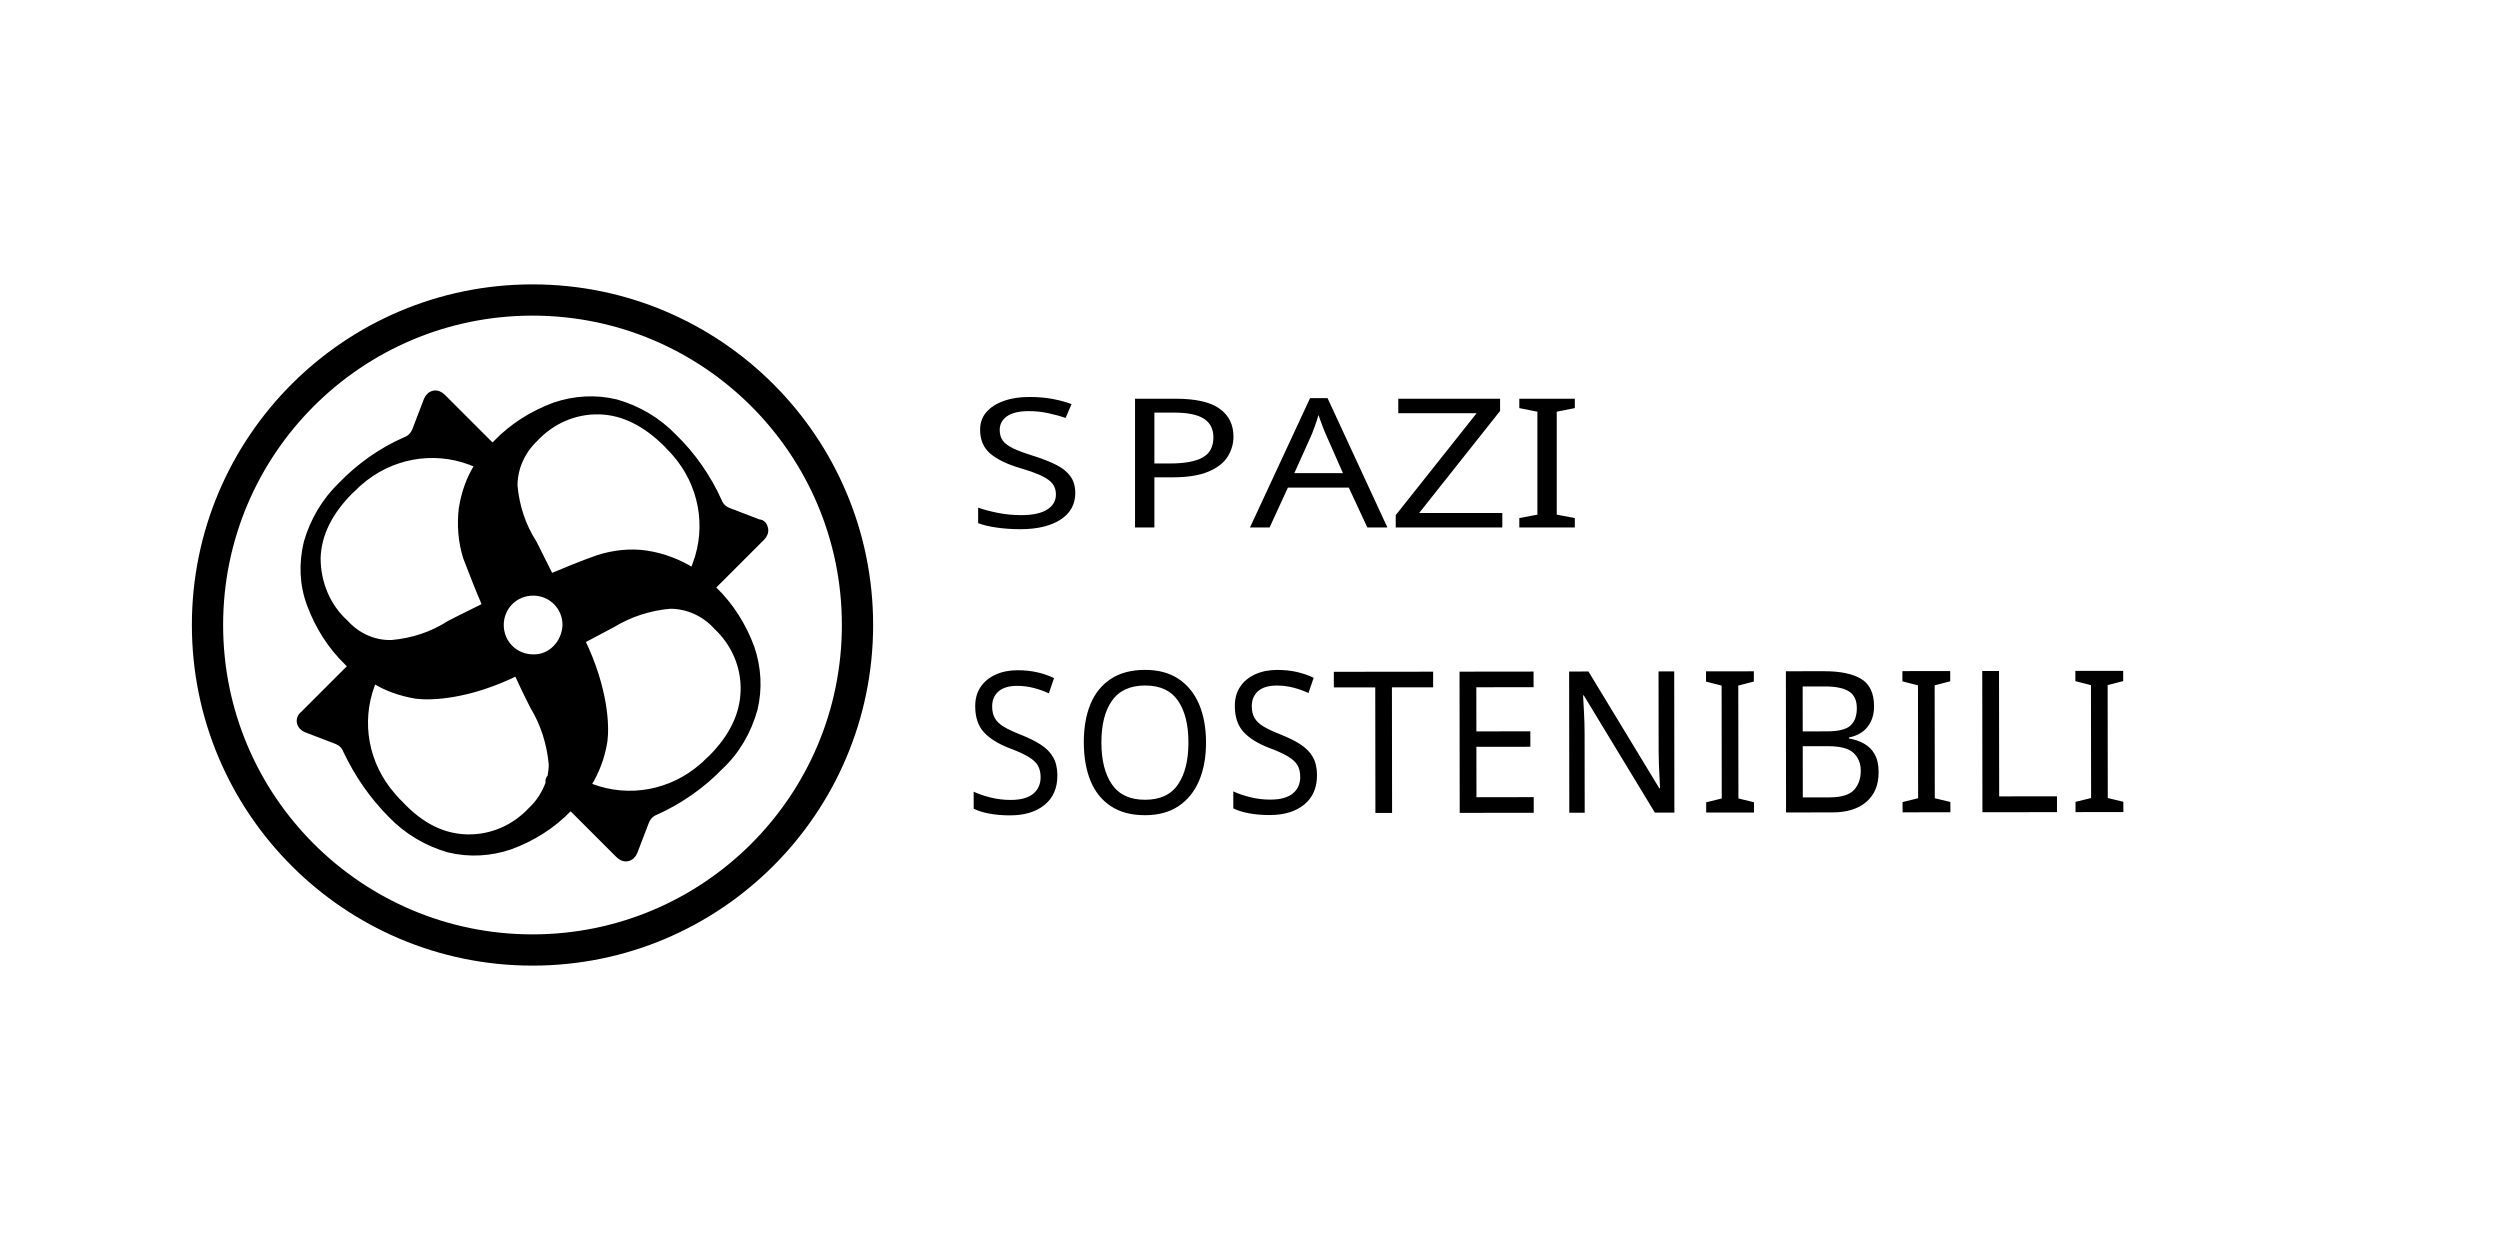
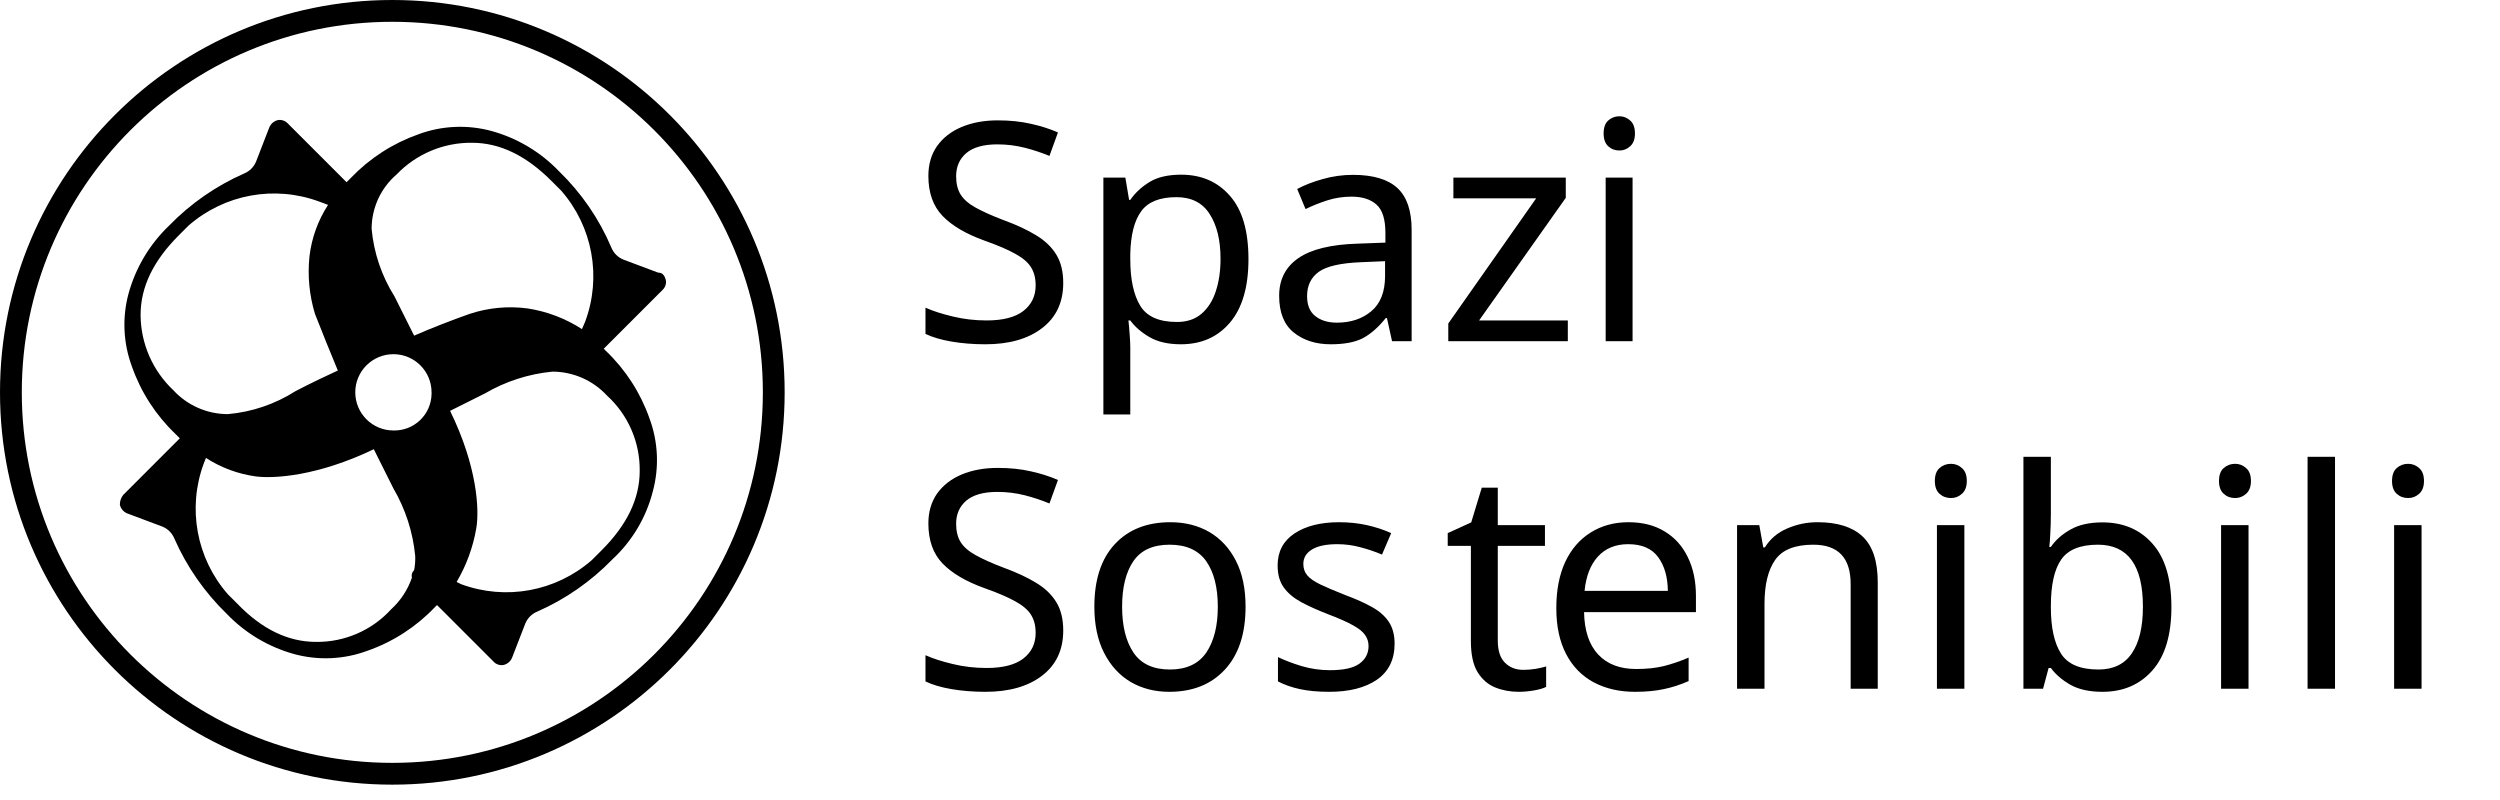
- <svg xmlns="http://www.w3.org/2000/svg" version="1.1" id="Livello_1" x="0px" y="0px" viewBox="0 0 400 200" style="enable-background:new 0 0 400 200;" xml:space="preserve">
-   <style type="text/css">
- 	.st0{stroke:#000000;stroke-miterlimit:10;}
- 	.st1{fill:none;stroke:#000000;stroke-width:5;stroke-miterlimit:10;}
- 	.st2{font-family:'Prata-Regular';}
- 	.st3{font-size:28.84px;}
- 	.st4{font-size:31.64px;}
- 	.st5{letter-spacing:1.1;}
- </style>
-   <g>
-     <g id="LogoHome">
-       <path class="st0" d="M93.1,102.5c3.7,7.7,3.9,13.6,3.6,16c-0.4,2.6-1.3,5-2.7,7.2l0.6,0.2c6.1,2.3,12.9,1,17.8-3.3    c0.5-0.4,0.9-0.9,1.4-1.3c3.4-3.4,5.1-7,5.2-10.8c0.1-3.9-1.5-7.6-4.4-10.3c-1.9-2.1-4.6-3.3-7.4-3.3c-3.3,0.3-6.4,1.3-9.2,3    L93.1,102.5z M82.3,77.7c0.3,3.3,1.3,6.4,3.1,9.2l2.7,5.4c2.4-1,5-2.1,7.6-3l0,0c2.5-0.8,5.2-1.1,7.8-0.7c2.6,0.4,5.2,1.4,7.4,2.8    l0.4-1.1c2.3-6.1,1-12.9-3.3-17.8c-0.4-0.5-0.9-0.9-1.3-1.4c-3.4-3.4-7-5.2-10.8-5.3c-3.9-0.1-7.6,1.5-10.3,4.4    C83.5,72.2,82.3,74.9,82.3,77.7z M55.3,99.7c1.9,2.1,4.6,3.3,7.4,3.2c3.3-0.3,6.4-1.3,9.2-3.1c0,0,2.3-1.2,5.8-2.9    c-1.1-2.5-2.1-5.1-3.1-7.7l0,0c-0.8-2.5-1-5.2-0.7-7.8c0.4-2.5,1.2-4.9,2.6-7l-1.2-0.5c-6.1-2.3-12.9-1-17.8,3.3    c-0.5,0.4-0.9,0.9-1.4,1.3c-3.4,3.4-5.2,7-5.3,10.8C50.8,93.3,52.4,97.1,55.3,99.7L55.3,99.7z M74.7,134c3.9,0.1,7.6-1.5,10.3-4.4    c1.3-1.2,2.2-2.7,2.8-4.3c-0.1-0.4,0-0.7,0.3-1c0.1-0.7,0.2-1.3,0.2-2c-0.3-3.3-1.3-6.5-3-9.3c0,0-1.1-2.1-2.6-5.4    c-7.7,3.8-13.7,4-16.1,3.7c-2.4-0.4-4.8-1.2-6.8-2.5l-0.3,0.7c-2.3,6.1-1,12.9,3.3,17.8c0.4,0.5,0.8,0.9,1.3,1.4    C67.4,132.2,70.9,133.9,74.7,134z M122.4,84.6c0.1,0.5-0.1,1-0.5,1.4l-8,8l0.3,0.3c2.7,2.6,4.7,5.8,6,9.3c1.1,3.2,1.3,6.6,0.5,9.9    c-1,3.5-2.8,6.7-5.5,9.2c-2.9,3-6.5,5.5-10.3,7.2c-0.8,0.3-1.3,0.9-1.6,1.7l-1.8,4.7c-0.2,0.5-0.6,0.9-1.1,1s-1-0.1-1.4-0.5    l-7.7-7.7l-0.3,0.3c-2.6,2.7-5.8,4.7-9.3,6c-3.2,1.1-6.6,1.3-9.9,0.5c-3.5-1-6.7-2.9-9.2-5.5c-3-3-5.4-6.5-7.2-10.3    c-0.3-0.8-0.9-1.3-1.7-1.6l-4.7-1.8c-0.5-0.2-0.9-0.6-1-1.1s0.1-1,0.5-1.3l7.7-7.7c-0.2-0.2-0.4-0.4-0.6-0.6    c-2.7-2.6-4.7-5.8-6-9.3c-1.2-3.2-1.3-6.6-0.5-9.9c1-3.5,2.9-6.7,5.5-9.2c2.9-3,6.4-5.5,10.3-7.2c0.8-0.3,1.3-0.9,1.6-1.7l1.8-4.7    c0.2-0.5,0.6-0.9,1.1-1c0.5-0.1,1,0.1,1.4,0.5l8,8c0.2-0.2,0.4-0.4,0.6-0.6c2.6-2.7,5.8-4.7,9.3-6c3.2-1.1,6.6-1.3,9.9-0.5    c3.5,1,6.7,2.9,9.2,5.5c3,2.9,5.5,6.5,7.2,10.3c0.3,0.8,0.9,1.3,1.7,1.6l4.7,1.8C122,83.6,122.3,84.1,122.4,84.6L122.4,84.6z     M90.5,100c0-2.9-2.3-5.2-5.2-5.2c-2.9,0-5.2,2.3-5.2,5.2s2.3,5.2,5.2,5.2l0,0C88.1,105.3,90.4,102.9,90.5,100z" />
-       <circle class="st1" cx="85.2" cy="100" r="52" />
-     </g>
-     <text transform="matrix(1.1942 0 0 1 154.7477 84.39)" class="st2 st3">S</text>
-     <text transform="matrix(1.1942 0 0 1 178.2653 84.39)" class="st2 st3">P</text>
-     <text transform="matrix(1.1942 0 0 1 200.0002 84.39)" class="st2 st3">AZI</text>
-     <text transform="matrix(0.9381 -1.146048e-03 1.221730e-03 1 154.2804 130.1548)" class="st2 st4 st5">SOSTENIBILI</text>
+ <svg xmlns="http://www.w3.org/2000/svg" id="Livello_1" data-name="Livello 1" viewBox="0 0 229.4 73.34">
+   <defs>
+     <style>.cls-1{fill:none;stroke:#000;stroke-miterlimit:10;stroke-width:2px;}.cls-2,.cls-3,.cls-4,.cls-5,.cls-6{isolation:isolate;}.cls-2,.cls-4,.cls-5,.cls-6{font-size:28px;font-family:Prata-Regular, Prata;}.cls-4{letter-spacing:-0.03em;}.cls-5{letter-spacing:0.01em;}.cls-6{letter-spacing:0.02em;}</style>
+   </defs>
+   <g id="LogoHome">
+     <path d="M41.3,46.38c2.5,5.1,2.7,9.1,2.4,10.8a14.54,14.54,0,0,1-1.8,4.9l.4.2a11.93,11.93,0,0,0,12-2.2l.9-.9c2.3-2.3,3.5-4.7,3.5-7.3a9.2,9.2,0,0,0-3-6.9,6.84,6.84,0,0,0-5-2.2,15.14,15.14,0,0,0-6.2,2Zm-7.2-16.7a14,14,0,0,0,2.1,6.2l1.8,3.6c1.6-.7,3.4-1.4,5.1-2h0a11.91,11.91,0,0,1,5.3-.5,12.7,12.7,0,0,1,5,1.9l.3-.7a11.93,11.93,0,0,0-2.2-12l-.9-.9c-2.3-2.3-4.7-3.5-7.3-3.5a9.44,9.44,0,0,0-6.9,2.9A6.59,6.59,0,0,0,34.1,29.68ZM15.9,44.48a6.8,6.8,0,0,0,5,2.2,13.76,13.76,0,0,0,6.2-2.1s1.5-.8,3.9-1.9c-.7-1.7-1.4-3.4-2.1-5.2h0a13.39,13.39,0,0,1-.5-5.3,11.07,11.07,0,0,1,1.7-4.7l-.8-.3a11.93,11.93,0,0,0-12,2.2l-.9.9c-2.3,2.3-3.5,4.7-3.5,7.3A9.55,9.55,0,0,0,15.9,44.48ZM29,67.58a9.18,9.18,0,0,0,6.9-3,7,7,0,0,0,1.9-2.9A.66.66,0,0,1,38,61a5.66,5.66,0,0,0,.1-1.3,15.14,15.14,0,0,0-2-6.2l-1.8-3.6c-5.2,2.5-9.2,2.7-10.8,2.5a11.2,11.2,0,0,1-4.6-1.7l-.2.5a11.93,11.93,0,0,0,2.2,12l.9.9C24,66.38,26.4,67.58,29,67.58Zm32.1-33.2a1,1,0,0,1-.3.9l-5.4,5.4.2.2a15.79,15.79,0,0,1,4,6.2,11,11,0,0,1,.3,6.7A12.8,12.8,0,0,1,56.2,60a21.92,21.92,0,0,1-6.9,4.8,2,2,0,0,0-1.1,1.1L47,69a1.13,1.13,0,0,1-.8.7,1,1,0,0,1-.9-.3l-5.2-5.2-.2.2a15.68,15.68,0,0,1-6.2,4,11,11,0,0,1-6.7.3A13.56,13.56,0,0,1,20.8,65a21.92,21.92,0,0,1-4.8-6.9A2,2,0,0,0,14.9,57l-3.2-1.2A1.13,1.13,0,0,1,11,55a1.42,1.42,0,0,1,.3-.9l5.2-5.2-.4-.4a15.79,15.79,0,0,1-4-6.2,11,11,0,0,1-.3-6.7,13.61,13.61,0,0,1,3.7-6.2,21.92,21.92,0,0,1,6.9-4.8,2,2,0,0,0,1.1-1.1l1.2-3.1a1.13,1.13,0,0,1,.8-.7,1,1,0,0,1,.9.3l5.4,5.4.4-.4a15.91,15.91,0,0,1,6.2-4,11,11,0,0,1,6.7-.3,13.56,13.56,0,0,1,6.2,3.7,21.33,21.33,0,0,1,4.8,7,2,2,0,0,0,1.1,1.1l3.2,1.2C60.8,33.68,61,34,61.1,34.38ZM39.6,44.68a3.5,3.5,0,1,0-3.5,3.5h0a3.41,3.41,0,0,0,3.5-3.34Z" transform="translate(0 -8.68)" />
+     <circle class="cls-1" cx="36" cy="36" r="35" />
+   </g>
+   <text class="cls-2" transform="translate(83.5 31.31)">Spazi</text>
+   <g class="cls-3">
+     <text class="cls-2" transform="translate(83.5 63.2)">Sos</text>
+     <text class="cls-4" transform="translate(132.39 63.2)">t</text>
+     <text class="cls-2" transform="translate(141.26 63.2)">e</text>
+   </g>
+   <g class="cls-3">
+     <text class="cls-5" transform="translate(156.97 63.2) scale(1.02 1)">n</text>
+     <text class="cls-6" transform="translate(175.31 63.2) scale(1.02 1)">ibili</text>
  </g>
</svg>
